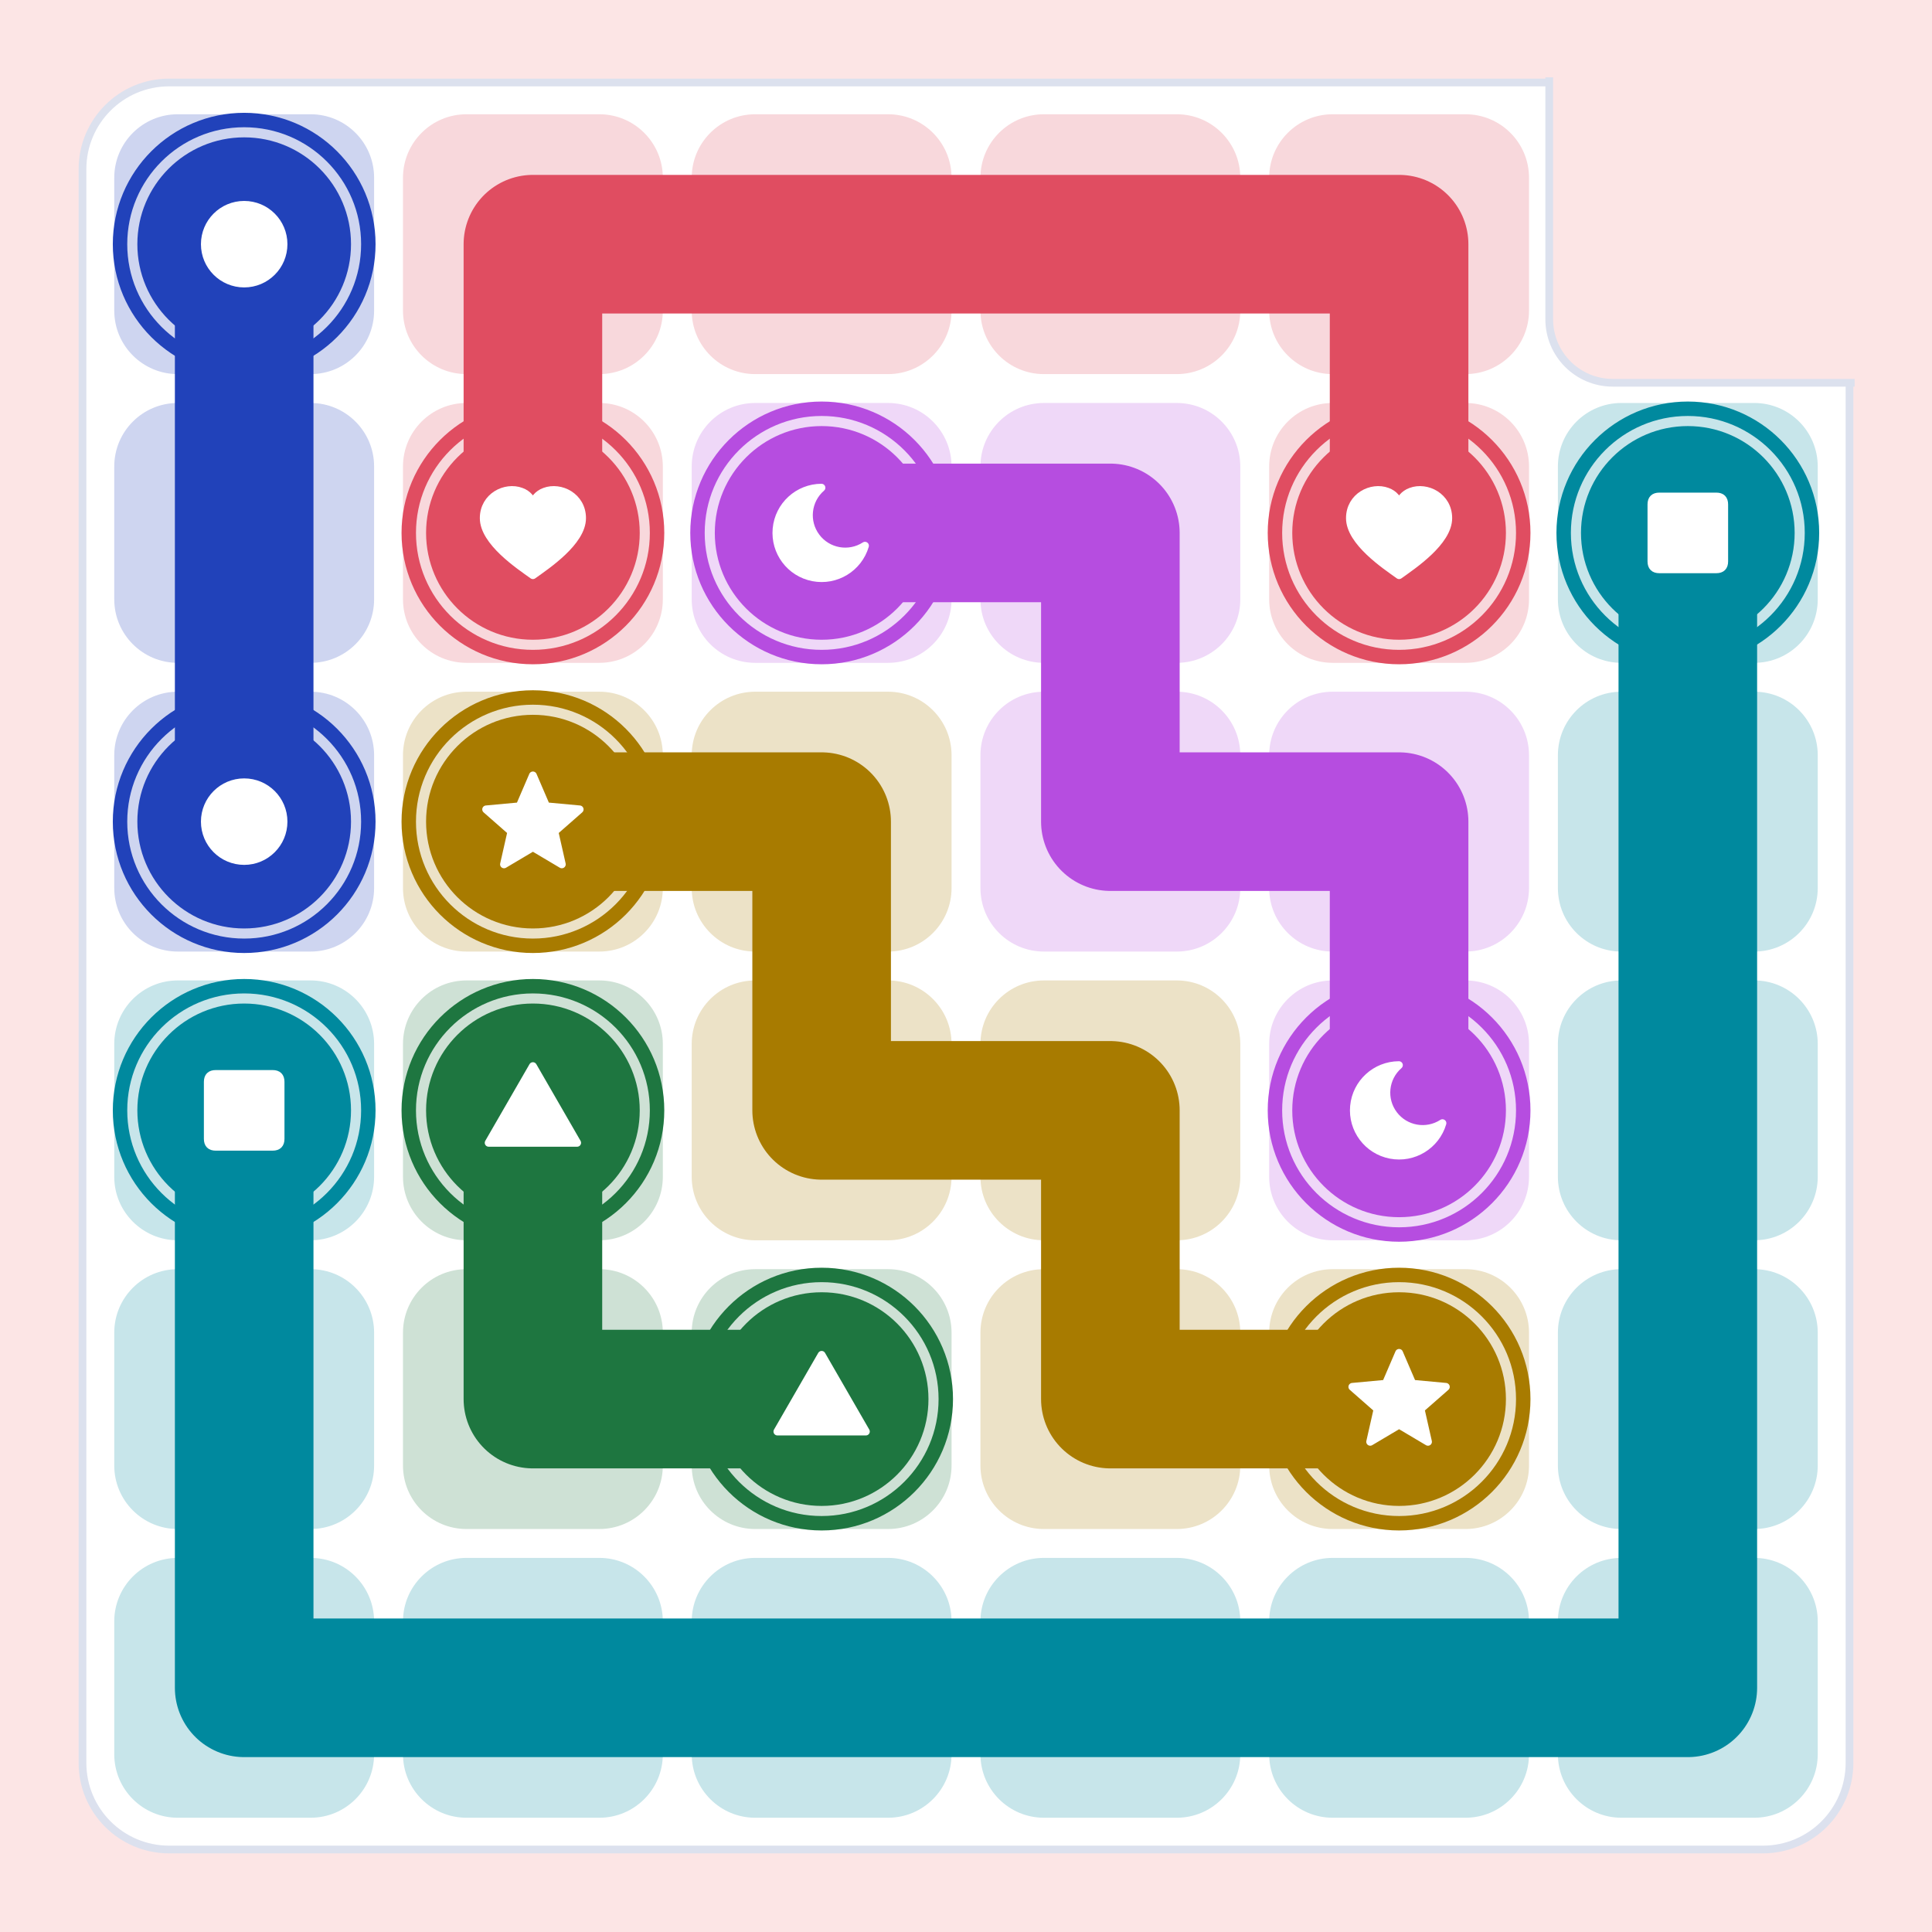
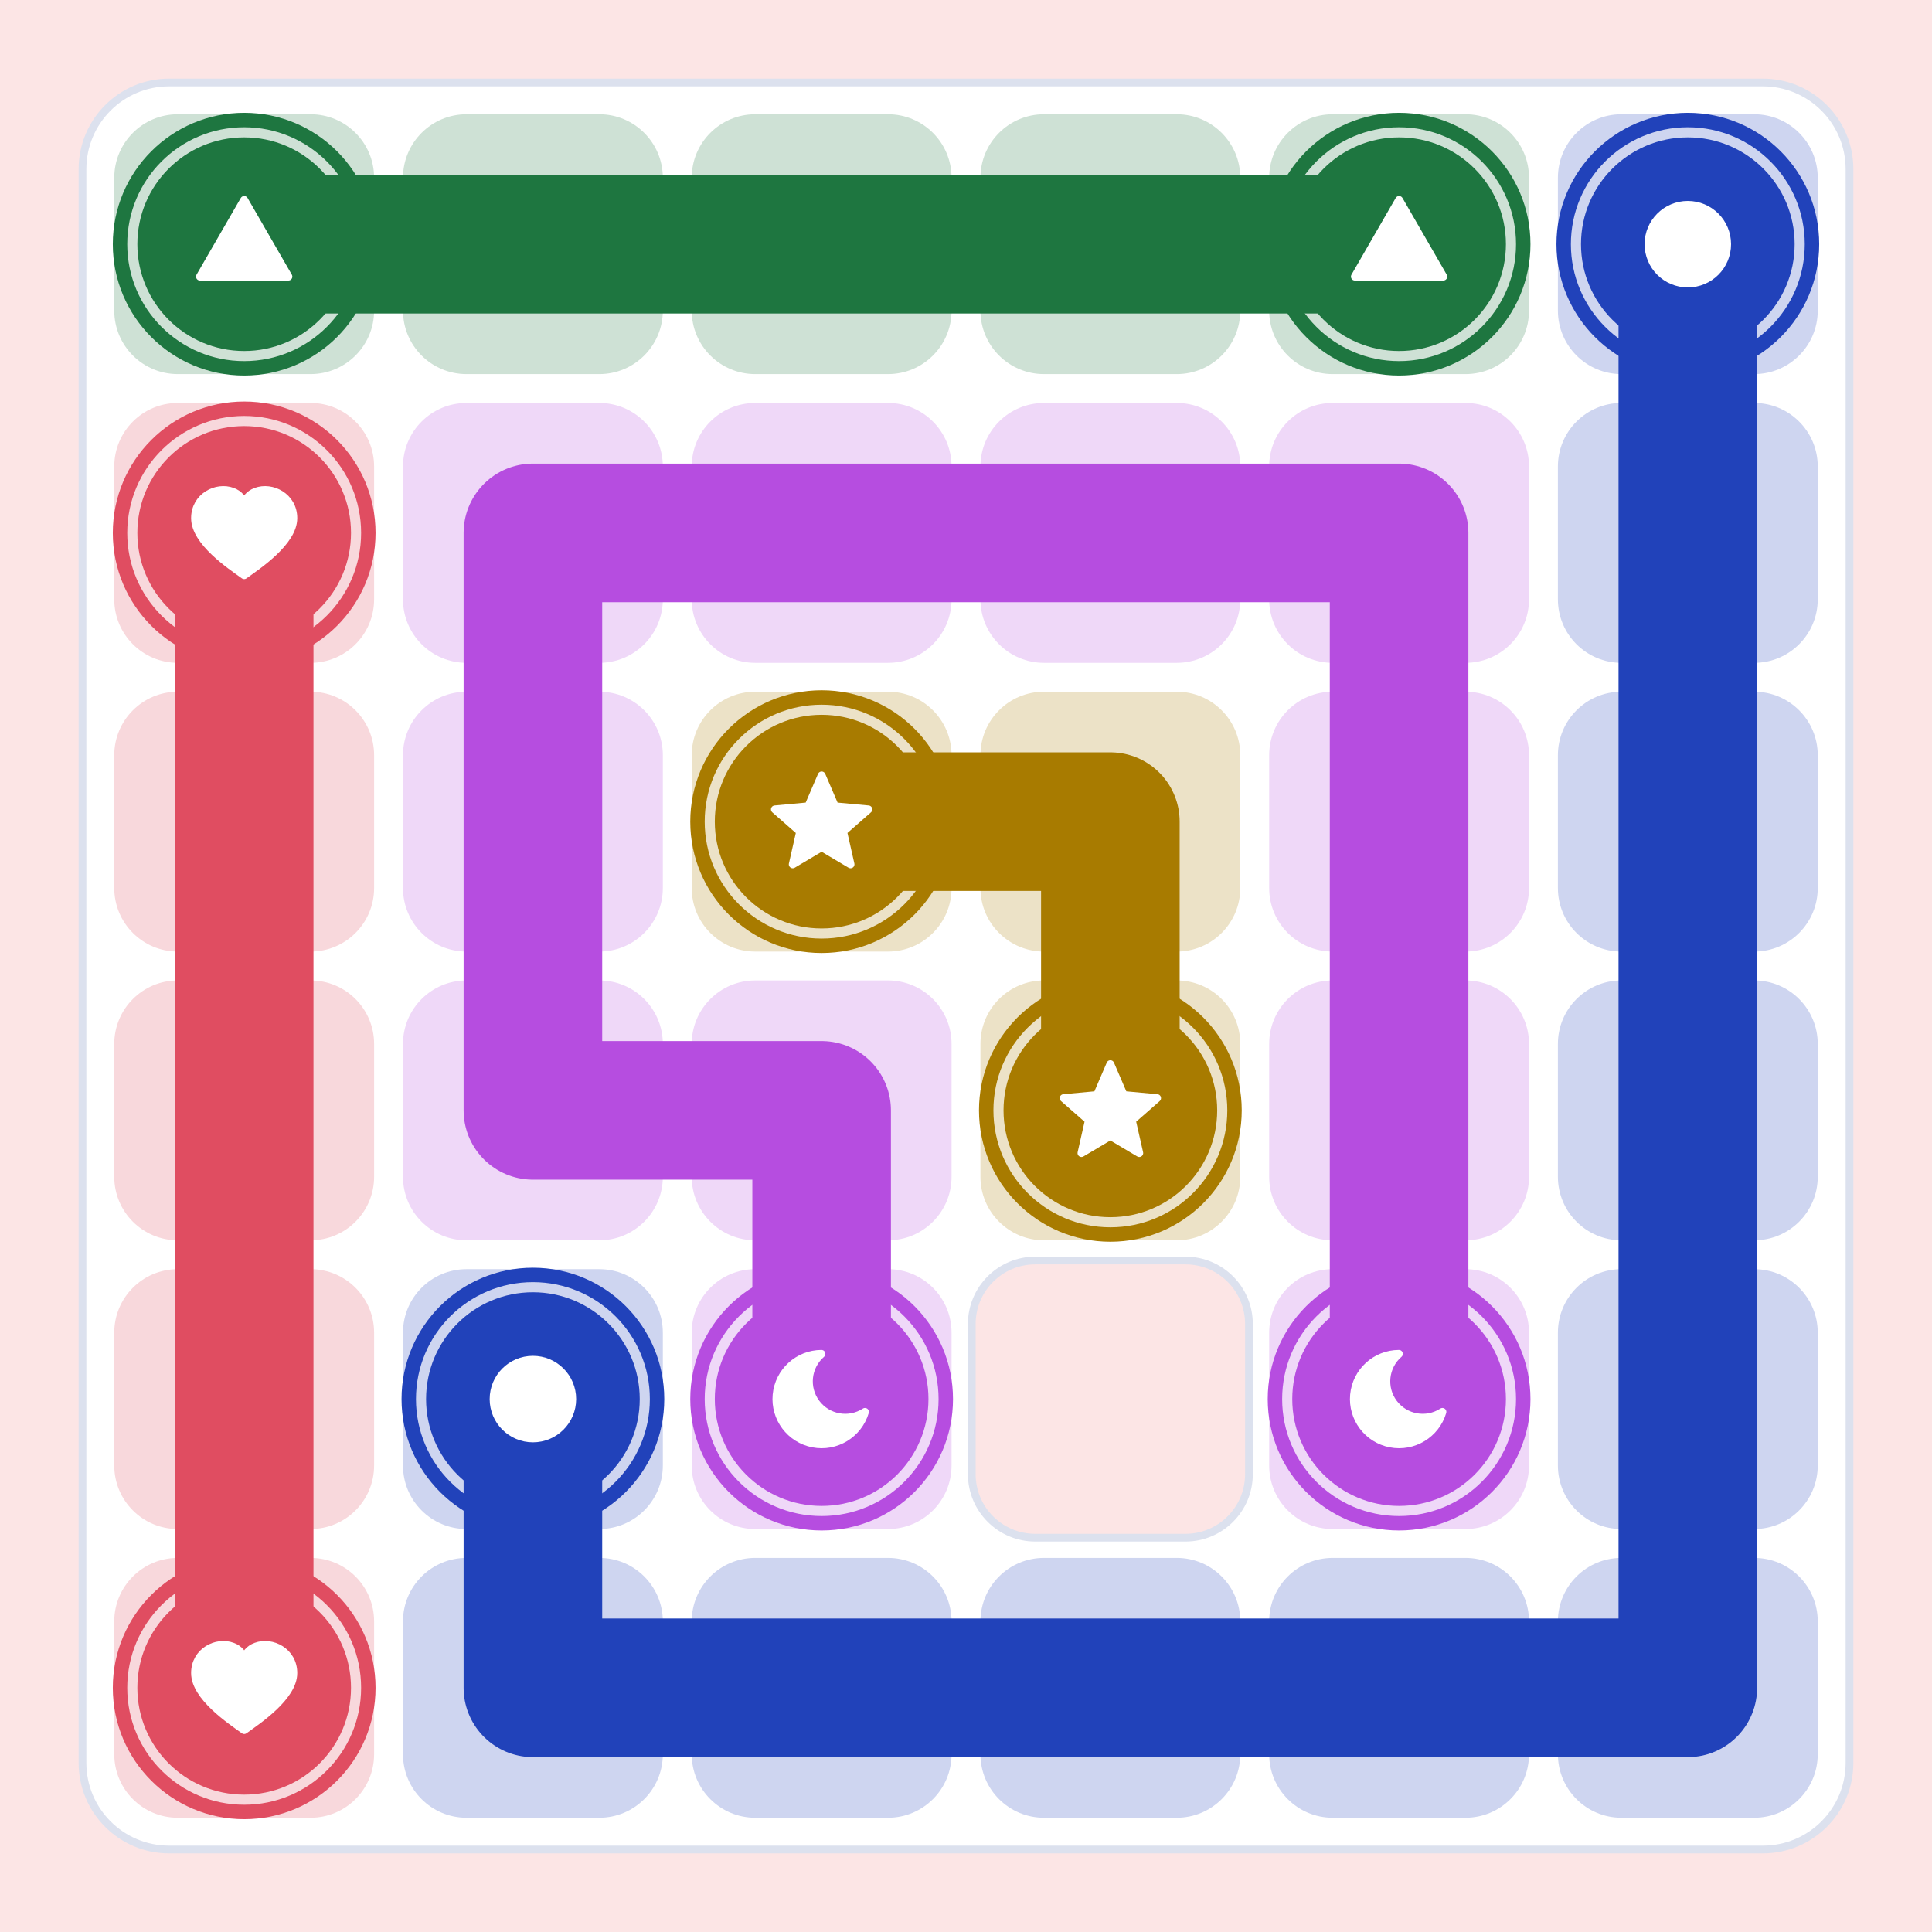
<svg xmlns="http://www.w3.org/2000/svg" width="374.72" height="374.72" viewBox="0 0 374.72 374.72">
  <rect width="374.72" height="374.72" fill="#FCE5E5" />
  <clipPath id="m22c">
    <rect x="15" y="15" width="344.72" height="344.72" rx="17.8" />
  </clipPath>
  <rect x="16" y="16" width="342.72" height="342.72" rx="16.8" fill="#FFFFFF" stroke="#DCE1EE" stroke-width="1.5" />
  <g clip-path="url(#m22c)">
-     <rect x="22.16" y="22.16" width="50.4" height="50.4" rx="12.32" fill="#CED5F0" />
-     <rect x="78.16" y="22.16" width="50.4" height="50.4" rx="12.32" fill="#F8D8DC" />
-     <rect x="134.16" y="22.16" width="50.4" height="50.4" rx="12.32" fill="#F8D8DC" />
-     <rect x="190.16" y="22.16" width="50.4" height="50.4" rx="12.32" fill="#F8D8DC" />
-     <rect x="246.16" y="22.16" width="50.4" height="50.4" rx="12.32" fill="#F8D8DC" />
-     <rect x="300.48" y="0.68" width="73.56" height="73.56" rx="12.32" fill="#FCE5E5" stroke="#DCE1EE" stroke-width="1.5" />
-     <rect x="22.16" y="78.16" width="50.4" height="50.4" rx="12.32" fill="#CED5F0" />
-     <rect x="78.16" y="78.16" width="50.4" height="50.4" rx="12.32" fill="#F8D8DC" />
+     <rect x="22.16" y="22.16" width="50.4" height="50.4" rx="12.32" fill="#CEE1D5" />
+     <rect x="78.16" y="22.16" width="50.4" height="50.4" rx="12.32" fill="#CEE1D5" />
+     <rect x="134.16" y="22.16" width="50.4" height="50.4" rx="12.32" fill="#CEE1D5" />
+     <rect x="190.16" y="22.16" width="50.4" height="50.4" rx="12.32" fill="#CEE1D5" />
+     <rect x="246.16" y="22.16" width="50.4" height="50.4" rx="12.32" fill="#CEE1D5" />
+     <rect x="302.16" y="22.16" width="50.4" height="50.4" rx="12.32" fill="#CED5F0" />
+     <rect x="22.16" y="78.16" width="50.4" height="50.4" rx="12.32" fill="#F8D8DC" />
+     <rect x="78.16" y="78.16" width="50.4" height="50.4" rx="12.32" fill="#EFD8F8" />
    <rect x="134.16" y="78.16" width="50.4" height="50.4" rx="12.32" fill="#EFD8F8" />
    <rect x="190.16" y="78.16" width="50.4" height="50.4" rx="12.32" fill="#EFD8F8" />
-     <rect x="246.16" y="78.16" width="50.4" height="50.4" rx="12.32" fill="#F8D8DC" />
-     <rect x="302.16" y="78.16" width="50.4" height="50.4" rx="12.32" fill="#C7E5EA" />
-     <rect x="22.16" y="134.16" width="50.4" height="50.4" rx="12.32" fill="#CED5F0" />
-     <rect x="78.16" y="134.16" width="50.4" height="50.4" rx="12.32" fill="#ECE2C7" />
+     <rect x="246.16" y="78.16" width="50.4" height="50.4" rx="12.32" fill="#EFD8F8" />
+     <rect x="302.16" y="78.16" width="50.4" height="50.4" rx="12.32" fill="#CED5F0" />
+     <rect x="22.16" y="134.16" width="50.4" height="50.4" rx="12.32" fill="#F8D8DC" />
+     <rect x="78.16" y="134.16" width="50.4" height="50.4" rx="12.32" fill="#EFD8F8" />
    <rect x="134.16" y="134.16" width="50.4" height="50.4" rx="12.32" fill="#ECE2C7" />
-     <rect x="190.16" y="134.16" width="50.4" height="50.4" rx="12.32" fill="#EFD8F8" />
+     <rect x="190.16" y="134.16" width="50.4" height="50.4" rx="12.32" fill="#ECE2C7" />
    <rect x="246.16" y="134.16" width="50.4" height="50.4" rx="12.32" fill="#EFD8F8" />
-     <rect x="302.16" y="134.16" width="50.4" height="50.4" rx="12.32" fill="#C7E5EA" />
-     <rect x="22.16" y="190.16" width="50.4" height="50.4" rx="12.32" fill="#C7E5EA" />
-     <rect x="78.16" y="190.16" width="50.4" height="50.4" rx="12.32" fill="#CEE1D5" />
-     <rect x="134.16" y="190.16" width="50.4" height="50.4" rx="12.32" fill="#ECE2C7" />
+     <rect x="302.16" y="134.16" width="50.4" height="50.4" rx="12.32" fill="#CED5F0" />
+     <rect x="22.16" y="190.16" width="50.4" height="50.4" rx="12.32" fill="#F8D8DC" />
+     <rect x="78.16" y="190.16" width="50.4" height="50.4" rx="12.32" fill="#EFD8F8" />
+     <rect x="134.16" y="190.16" width="50.4" height="50.4" rx="12.32" fill="#EFD8F8" />
    <rect x="190.16" y="190.16" width="50.4" height="50.4" rx="12.32" fill="#ECE2C7" />
    <rect x="246.16" y="190.16" width="50.4" height="50.4" rx="12.32" fill="#EFD8F8" />
-     <rect x="302.16" y="190.16" width="50.4" height="50.4" rx="12.32" fill="#C7E5EA" />
-     <rect x="22.16" y="246.16" width="50.4" height="50.4" rx="12.32" fill="#C7E5EA" />
-     <rect x="78.16" y="246.16" width="50.4" height="50.4" rx="12.32" fill="#CEE1D5" />
-     <rect x="134.16" y="246.16" width="50.4" height="50.4" rx="12.32" fill="#CEE1D5" />
-     <rect x="190.16" y="246.16" width="50.4" height="50.4" rx="12.32" fill="#ECE2C7" />
-     <rect x="246.16" y="246.16" width="50.4" height="50.4" rx="12.32" fill="#ECE2C7" />
-     <rect x="302.16" y="246.16" width="50.4" height="50.4" rx="12.32" fill="#C7E5EA" />
-     <rect x="22.16" y="302.16" width="50.4" height="50.4" rx="12.32" fill="#C7E5EA" />
-     <rect x="78.16" y="302.16" width="50.4" height="50.4" rx="12.32" fill="#C7E5EA" />
-     <rect x="134.16" y="302.16" width="50.4" height="50.4" rx="12.32" fill="#C7E5EA" />
-     <rect x="190.16" y="302.16" width="50.4" height="50.4" rx="12.32" fill="#C7E5EA" />
-     <rect x="246.16" y="302.16" width="50.4" height="50.4" rx="12.32" fill="#C7E5EA" />
-     <rect x="302.16" y="302.16" width="50.4" height="50.4" rx="12.32" fill="#C7E5EA" />
-     <polyline points="271.36,103.36 271.36,47.36 215.36,47.36 159.36,47.36 103.36,47.36 103.36,103.36" fill="none" stroke="#E04D61" stroke-width="26.88" stroke-linecap="round" stroke-linejoin="round" />
-     <polyline points="47.36,47.36 47.36,103.36 47.36,159.36" fill="none" stroke="#2142BA" stroke-width="26.88" stroke-linecap="round" stroke-linejoin="round" />
-     <polyline points="271.36,271.36 215.36,271.36 215.36,215.36 159.36,215.36 159.36,159.36 103.36,159.36" fill="none" stroke="#A87B00" stroke-width="26.88" stroke-linecap="round" stroke-linejoin="round" />
-     <polyline points="103.36,215.36 103.36,271.36 159.36,271.36" fill="none" stroke="#1E7640" stroke-width="26.88" stroke-linecap="round" stroke-linejoin="round" />
-     <polyline points="159.36,103.36 215.36,103.36 215.36,159.36 271.36,159.36 271.36,215.36" fill="none" stroke="#B64DE0" stroke-width="26.88" stroke-linecap="round" stroke-linejoin="round" />
-     <polyline points="47.36,215.36 47.36,271.36 47.36,327.36 103.36,327.36 159.36,327.36 215.36,327.36 271.36,327.36 327.36,327.36 327.36,271.36 327.36,215.36 327.36,159.36 327.36,103.36" fill="none" stroke="#00899E" stroke-width="26.88" stroke-linecap="round" stroke-linejoin="round" />
-     <circle cx="271.36" cy="103.36" r="24.08" fill="none" stroke="#E04D61" stroke-width="2.8" />
-     <circle cx="271.36" cy="103.36" r="20.72" fill="#E04D61" />
-     <path d="M0 0.86 C-0.28 0.66 -1 0.18 -1 -0.30 C-1 -0.74 -0.56 -0.96 -0.24 -0.84 C-0.10 -0.79 -0.02 -0.68 0 -0.58 C0.02 -0.68 0.10 -0.79 0.24 -0.84 C0.56 -0.96 1 -0.74 1 -0.30 C1 0.18 0.28 0.66 0 0.86 Z" transform="translate(271.36 103.36) scale(9.531)" fill="#FFFFFF" stroke="#FFFFFF" stroke-width="0.16" stroke-linejoin="round" />
-     <circle cx="103.36" cy="103.36" r="24.08" fill="none" stroke="#E04D61" stroke-width="2.8" />
-     <circle cx="103.36" cy="103.36" r="20.72" fill="#E04D61" />
-     <path d="M0 0.86 C-0.28 0.66 -1 0.18 -1 -0.30 C-1 -0.74 -0.56 -0.96 -0.24 -0.84 C-0.10 -0.79 -0.02 -0.68 0 -0.58 C0.02 -0.68 0.10 -0.79 0.24 -0.84 C0.56 -0.96 1 -0.74 1 -0.30 C1 0.18 0.28 0.66 0 0.86 Z" transform="translate(103.36 103.36) scale(9.531)" fill="#FFFFFF" stroke="#FFFFFF" stroke-width="0.16" stroke-linejoin="round" />
-     <circle cx="47.36" cy="47.36" r="24.08" fill="none" stroke="#2142BA" stroke-width="2.8" />
-     <circle cx="47.36" cy="47.36" r="20.72" fill="#2142BA" />
-     <path d="M0 -0.80 A0.80 0.80 0 1 1 0 0.80 A0.80 0.80 0 1 1 0 -0.80 Z" transform="translate(47.36 47.36) scale(9.531)" fill="#FFFFFF" stroke="#FFFFFF" stroke-width="0.16" stroke-linejoin="round" />
-     <circle cx="47.36" cy="159.36" r="24.08" fill="none" stroke="#2142BA" stroke-width="2.8" />
-     <circle cx="47.36" cy="159.36" r="20.72" fill="#2142BA" />
-     <path d="M0 -0.80 A0.80 0.80 0 1 1 0 0.80 A0.80 0.80 0 1 1 0 -0.80 Z" transform="translate(47.36 159.36) scale(9.531)" fill="#FFFFFF" stroke="#FFFFFF" stroke-width="0.16" stroke-linejoin="round" />
-     <circle cx="271.36" cy="271.36" r="24.08" fill="none" stroke="#A87B00" stroke-width="2.8" />
-     <circle cx="271.36" cy="271.36" r="20.72" fill="#A87B00" />
-     <path d="M0 -0.94 L0.27 -0.312 L0.951 -0.249 L0.437 0.202 L0.588 0.869 L0 0.52 L-0.588 0.869 L-0.437 0.202 L-0.951 -0.249 L-0.27 -0.312 Z" transform="translate(271.36 271.36) scale(9.531)" fill="#FFFFFF" stroke="#FFFFFF" stroke-width="0.16" stroke-linejoin="round" />
-     <circle cx="103.36" cy="159.36" r="24.08" fill="none" stroke="#A87B00" stroke-width="2.8" />
-     <circle cx="103.36" cy="159.36" r="20.72" fill="#A87B00" />
-     <path d="M0 -0.94 L0.27 -0.312 L0.951 -0.249 L0.437 0.202 L0.588 0.869 L0 0.52 L-0.588 0.869 L-0.437 0.202 L-0.951 -0.249 L-0.27 -0.312 Z" transform="translate(103.36 159.36) scale(9.531)" fill="#FFFFFF" stroke="#FFFFFF" stroke-width="0.16" stroke-linejoin="round" />
-     <circle cx="103.36" cy="215.36" r="24.08" fill="none" stroke="#1E7640" stroke-width="2.8" />
-     <circle cx="103.36" cy="215.36" r="20.72" fill="#1E7640" />
-     <path d="M0 -0.90 L0.90 0.66 L-0.90 0.66 Z" transform="translate(103.36 215.36) scale(9.531)" fill="#FFFFFF" stroke="#FFFFFF" stroke-width="0.16" stroke-linejoin="round" />
-     <circle cx="159.36" cy="271.36" r="24.08" fill="none" stroke="#1E7640" stroke-width="2.8" />
-     <circle cx="159.36" cy="271.36" r="20.72" fill="#1E7640" />
-     <path d="M0 -0.90 L0.90 0.66 L-0.90 0.66 Z" transform="translate(159.36 271.36) scale(9.531)" fill="#FFFFFF" stroke="#FFFFFF" stroke-width="0.16" stroke-linejoin="round" />
-     <circle cx="159.36" cy="103.36" r="24.08" fill="none" stroke="#B64DE0" stroke-width="2.8" />
-     <circle cx="159.36" cy="103.36" r="20.72" fill="#B64DE0" />
-     <path d="M0.882 0.261 A0.92 0.92 0 1 1 -0.004 -0.92 A0.74 0.74 0 0 0 0.882 0.261 Z" transform="translate(159.36 103.36) scale(9.531)" fill="#FFFFFF" stroke="#FFFFFF" stroke-width="0.16" stroke-linejoin="round" />
-     <circle cx="271.36" cy="215.36" r="24.08" fill="none" stroke="#B64DE0" stroke-width="2.8" />
-     <circle cx="271.36" cy="215.36" r="20.72" fill="#B64DE0" />
-     <path d="M0.882 0.261 A0.92 0.92 0 1 1 -0.004 -0.92 A0.74 0.74 0 0 0 0.882 0.261 Z" transform="translate(271.36 215.36) scale(9.531)" fill="#FFFFFF" stroke="#FFFFFF" stroke-width="0.16" stroke-linejoin="round" />
-     <circle cx="47.36" cy="215.36" r="24.08" fill="none" stroke="#00899E" stroke-width="2.8" />
-     <circle cx="47.36" cy="215.36" r="20.72" fill="#00899E" />
-     <path d="M-0.58 -0.74 L0.58 -0.74 Q0.74 -0.74 0.74 -0.58 L0.74 0.58 Q0.74 0.74 0.58 0.74 L-0.58 0.74 Q-0.74 0.74 -0.74 0.58 L-0.74 -0.58 Q-0.74 -0.74 -0.58 -0.74 Z" transform="translate(47.36 215.36) scale(9.531)" fill="#FFFFFF" stroke="#FFFFFF" stroke-width="0.16" stroke-linejoin="round" />
-     <circle cx="327.36" cy="103.36" r="24.08" fill="none" stroke="#00899E" stroke-width="2.8" />
-     <circle cx="327.36" cy="103.36" r="20.72" fill="#00899E" />
-     <path d="M-0.58 -0.74 L0.58 -0.74 Q0.74 -0.74 0.74 -0.58 L0.74 0.58 Q0.74 0.74 0.58 0.74 L-0.58 0.74 Q-0.74 0.74 -0.74 0.58 L-0.74 -0.58 Q-0.74 -0.74 -0.58 -0.74 Z" transform="translate(327.36 103.36) scale(9.531)" fill="#FFFFFF" stroke="#FFFFFF" stroke-width="0.16" stroke-linejoin="round" />
+     <rect x="302.16" y="190.16" width="50.4" height="50.4" rx="12.32" fill="#CED5F0" />
+     <rect x="22.16" y="246.16" width="50.4" height="50.4" rx="12.32" fill="#F8D8DC" />
+     <rect x="78.16" y="246.16" width="50.4" height="50.4" rx="12.32" fill="#CED5F0" />
+     <rect x="134.16" y="246.16" width="50.4" height="50.4" rx="12.32" fill="#EFD8F8" />
+     <rect x="188.48" y="244.48" width="53.76" height="53.76" rx="12.32" fill="#FCE5E5" stroke="#DCE1EE" stroke-width="1.5" />
+     <rect x="246.16" y="246.16" width="50.4" height="50.4" rx="12.32" fill="#EFD8F8" />
+     <rect x="302.16" y="246.16" width="50.4" height="50.4" rx="12.32" fill="#CED5F0" />
+     <rect x="22.16" y="302.16" width="50.4" height="50.4" rx="12.32" fill="#F8D8DC" />
+     <rect x="78.16" y="302.16" width="50.4" height="50.4" rx="12.32" fill="#CED5F0" />
+     <rect x="134.16" y="302.16" width="50.4" height="50.4" rx="12.32" fill="#CED5F0" />
+     <rect x="190.16" y="302.16" width="50.4" height="50.4" rx="12.32" fill="#CED5F0" />
+     <rect x="246.16" y="302.16" width="50.4" height="50.4" rx="12.32" fill="#CED5F0" />
+     <rect x="302.16" y="302.16" width="50.4" height="50.4" rx="12.32" fill="#CED5F0" />
+     <polyline points="47.36,327.36 47.36,271.36 47.36,215.36 47.36,159.36 47.36,103.36" fill="none" stroke="#E04D61" stroke-width="26.88" stroke-linecap="round" stroke-linejoin="round" />
+     <polyline points="327.36,47.36 327.36,103.36 327.36,159.36 327.36,215.36 327.36,271.36 327.36,327.36 271.36,327.36 215.36,327.36 159.36,327.36 103.36,327.36 103.36,271.36" fill="none" stroke="#2142BA" stroke-width="26.88" stroke-linecap="round" stroke-linejoin="round" />
+     <polyline points="215.36,215.36 215.36,159.36 159.36,159.36" fill="none" stroke="#A87B00" stroke-width="26.88" stroke-linecap="round" stroke-linejoin="round" />
+     <polyline points="47.36,47.36 103.36,47.36 159.36,47.36 215.36,47.36 271.36,47.36" fill="none" stroke="#1E7640" stroke-width="26.88" stroke-linecap="round" stroke-linejoin="round" />
+     <polyline points="159.36,271.36 159.36,215.36 103.36,215.36 103.36,159.36 103.36,103.36 159.36,103.36 215.36,103.36 271.36,103.36 271.36,159.36 271.36,215.36 271.36,271.36" fill="none" stroke="#B64DE0" stroke-width="26.88" stroke-linecap="round" stroke-linejoin="round" />
+     <circle cx="47.36" cy="327.36" r="24.08" fill="none" stroke="#E04D61" stroke-width="2.8" />
+     <circle cx="47.36" cy="327.36" r="20.72" fill="#E04D61" />
+     <path d="M0 0.86 C-0.28 0.66 -1 0.18 -1 -0.30 C-1 -0.74 -0.56 -0.96 -0.24 -0.84 C-0.10 -0.79 -0.02 -0.68 0 -0.58 C0.02 -0.68 0.10 -0.79 0.24 -0.84 C0.56 -0.96 1 -0.74 1 -0.30 C1 0.18 0.28 0.66 0 0.86 Z" transform="translate(47.36 327.36) scale(9.531)" fill="#FFFFFF" stroke="#FFFFFF" stroke-width="0.16" stroke-linejoin="round" />
+     <circle cx="47.36" cy="103.36" r="24.08" fill="none" stroke="#E04D61" stroke-width="2.8" />
+     <circle cx="47.36" cy="103.36" r="20.72" fill="#E04D61" />
+     <path d="M0 0.86 C-0.28 0.66 -1 0.18 -1 -0.30 C-1 -0.74 -0.56 -0.96 -0.24 -0.84 C-0.10 -0.79 -0.02 -0.68 0 -0.58 C0.02 -0.68 0.10 -0.79 0.24 -0.84 C0.56 -0.96 1 -0.74 1 -0.30 C1 0.18 0.28 0.66 0 0.86 Z" transform="translate(47.36 103.36) scale(9.531)" fill="#FFFFFF" stroke="#FFFFFF" stroke-width="0.16" stroke-linejoin="round" />
+     <circle cx="327.36" cy="47.36" r="24.08" fill="none" stroke="#2142BA" stroke-width="2.8" />
+     <circle cx="327.36" cy="47.36" r="20.72" fill="#2142BA" />
+     <path d="M0 -0.80 A0.80 0.80 0 1 1 0 0.80 A0.80 0.80 0 1 1 0 -0.80 Z" transform="translate(327.36 47.36) scale(9.531)" fill="#FFFFFF" stroke="#FFFFFF" stroke-width="0.16" stroke-linejoin="round" />
+     <circle cx="103.36" cy="271.36" r="24.08" fill="none" stroke="#2142BA" stroke-width="2.8" />
+     <circle cx="103.36" cy="271.36" r="20.72" fill="#2142BA" />
+     <path d="M0 -0.80 A0.80 0.80 0 1 1 0 0.80 A0.80 0.80 0 1 1 0 -0.80 Z" transform="translate(103.36 271.36) scale(9.531)" fill="#FFFFFF" stroke="#FFFFFF" stroke-width="0.16" stroke-linejoin="round" />
+     <circle cx="215.36" cy="215.36" r="24.08" fill="none" stroke="#A87B00" stroke-width="2.8" />
+     <circle cx="215.36" cy="215.36" r="20.72" fill="#A87B00" />
+     <path d="M0 -0.94 L0.27 -0.312 L0.951 -0.249 L0.437 0.202 L0.588 0.869 L0 0.52 L-0.588 0.869 L-0.437 0.202 L-0.951 -0.249 L-0.27 -0.312 Z" transform="translate(215.36 215.36) scale(9.531)" fill="#FFFFFF" stroke="#FFFFFF" stroke-width="0.16" stroke-linejoin="round" />
+     <circle cx="159.36" cy="159.36" r="24.08" fill="none" stroke="#A87B00" stroke-width="2.8" />
+     <circle cx="159.36" cy="159.36" r="20.72" fill="#A87B00" />
+     <path d="M0 -0.94 L0.27 -0.312 L0.951 -0.249 L0.437 0.202 L0.588 0.869 L0 0.52 L-0.588 0.869 L-0.437 0.202 L-0.951 -0.249 L-0.27 -0.312 Z" transform="translate(159.36 159.36) scale(9.531)" fill="#FFFFFF" stroke="#FFFFFF" stroke-width="0.16" stroke-linejoin="round" />
+     <circle cx="47.36" cy="47.36" r="24.08" fill="none" stroke="#1E7640" stroke-width="2.8" />
+     <circle cx="47.36" cy="47.36" r="20.72" fill="#1E7640" />
+     <path d="M0 -0.90 L0.90 0.66 L-0.90 0.66 Z" transform="translate(47.36 47.36) scale(9.531)" fill="#FFFFFF" stroke="#FFFFFF" stroke-width="0.16" stroke-linejoin="round" />
+     <circle cx="271.36" cy="47.36" r="24.08" fill="none" stroke="#1E7640" stroke-width="2.8" />
+     <circle cx="271.36" cy="47.36" r="20.72" fill="#1E7640" />
+     <path d="M0 -0.90 L0.90 0.66 L-0.90 0.66 Z" transform="translate(271.36 47.36) scale(9.531)" fill="#FFFFFF" stroke="#FFFFFF" stroke-width="0.16" stroke-linejoin="round" />
+     <circle cx="159.36" cy="271.36" r="24.08" fill="none" stroke="#B64DE0" stroke-width="2.8" />
+     <circle cx="159.36" cy="271.36" r="20.72" fill="#B64DE0" />
+     <path d="M0.882 0.261 A0.92 0.92 0 1 1 -0.004 -0.92 A0.74 0.74 0 0 0 0.882 0.261 Z" transform="translate(159.36 271.36) scale(9.531)" fill="#FFFFFF" stroke="#FFFFFF" stroke-width="0.16" stroke-linejoin="round" />
+     <circle cx="271.36" cy="271.36" r="24.08" fill="none" stroke="#B64DE0" stroke-width="2.8" />
+     <circle cx="271.36" cy="271.36" r="20.72" fill="#B64DE0" />
+     <path d="M0.882 0.261 A0.92 0.92 0 1 1 -0.004 -0.92 A0.74 0.74 0 0 0 0.882 0.261 Z" transform="translate(271.36 271.36) scale(9.531)" fill="#FFFFFF" stroke="#FFFFFF" stroke-width="0.16" stroke-linejoin="round" />
  </g>
</svg>
